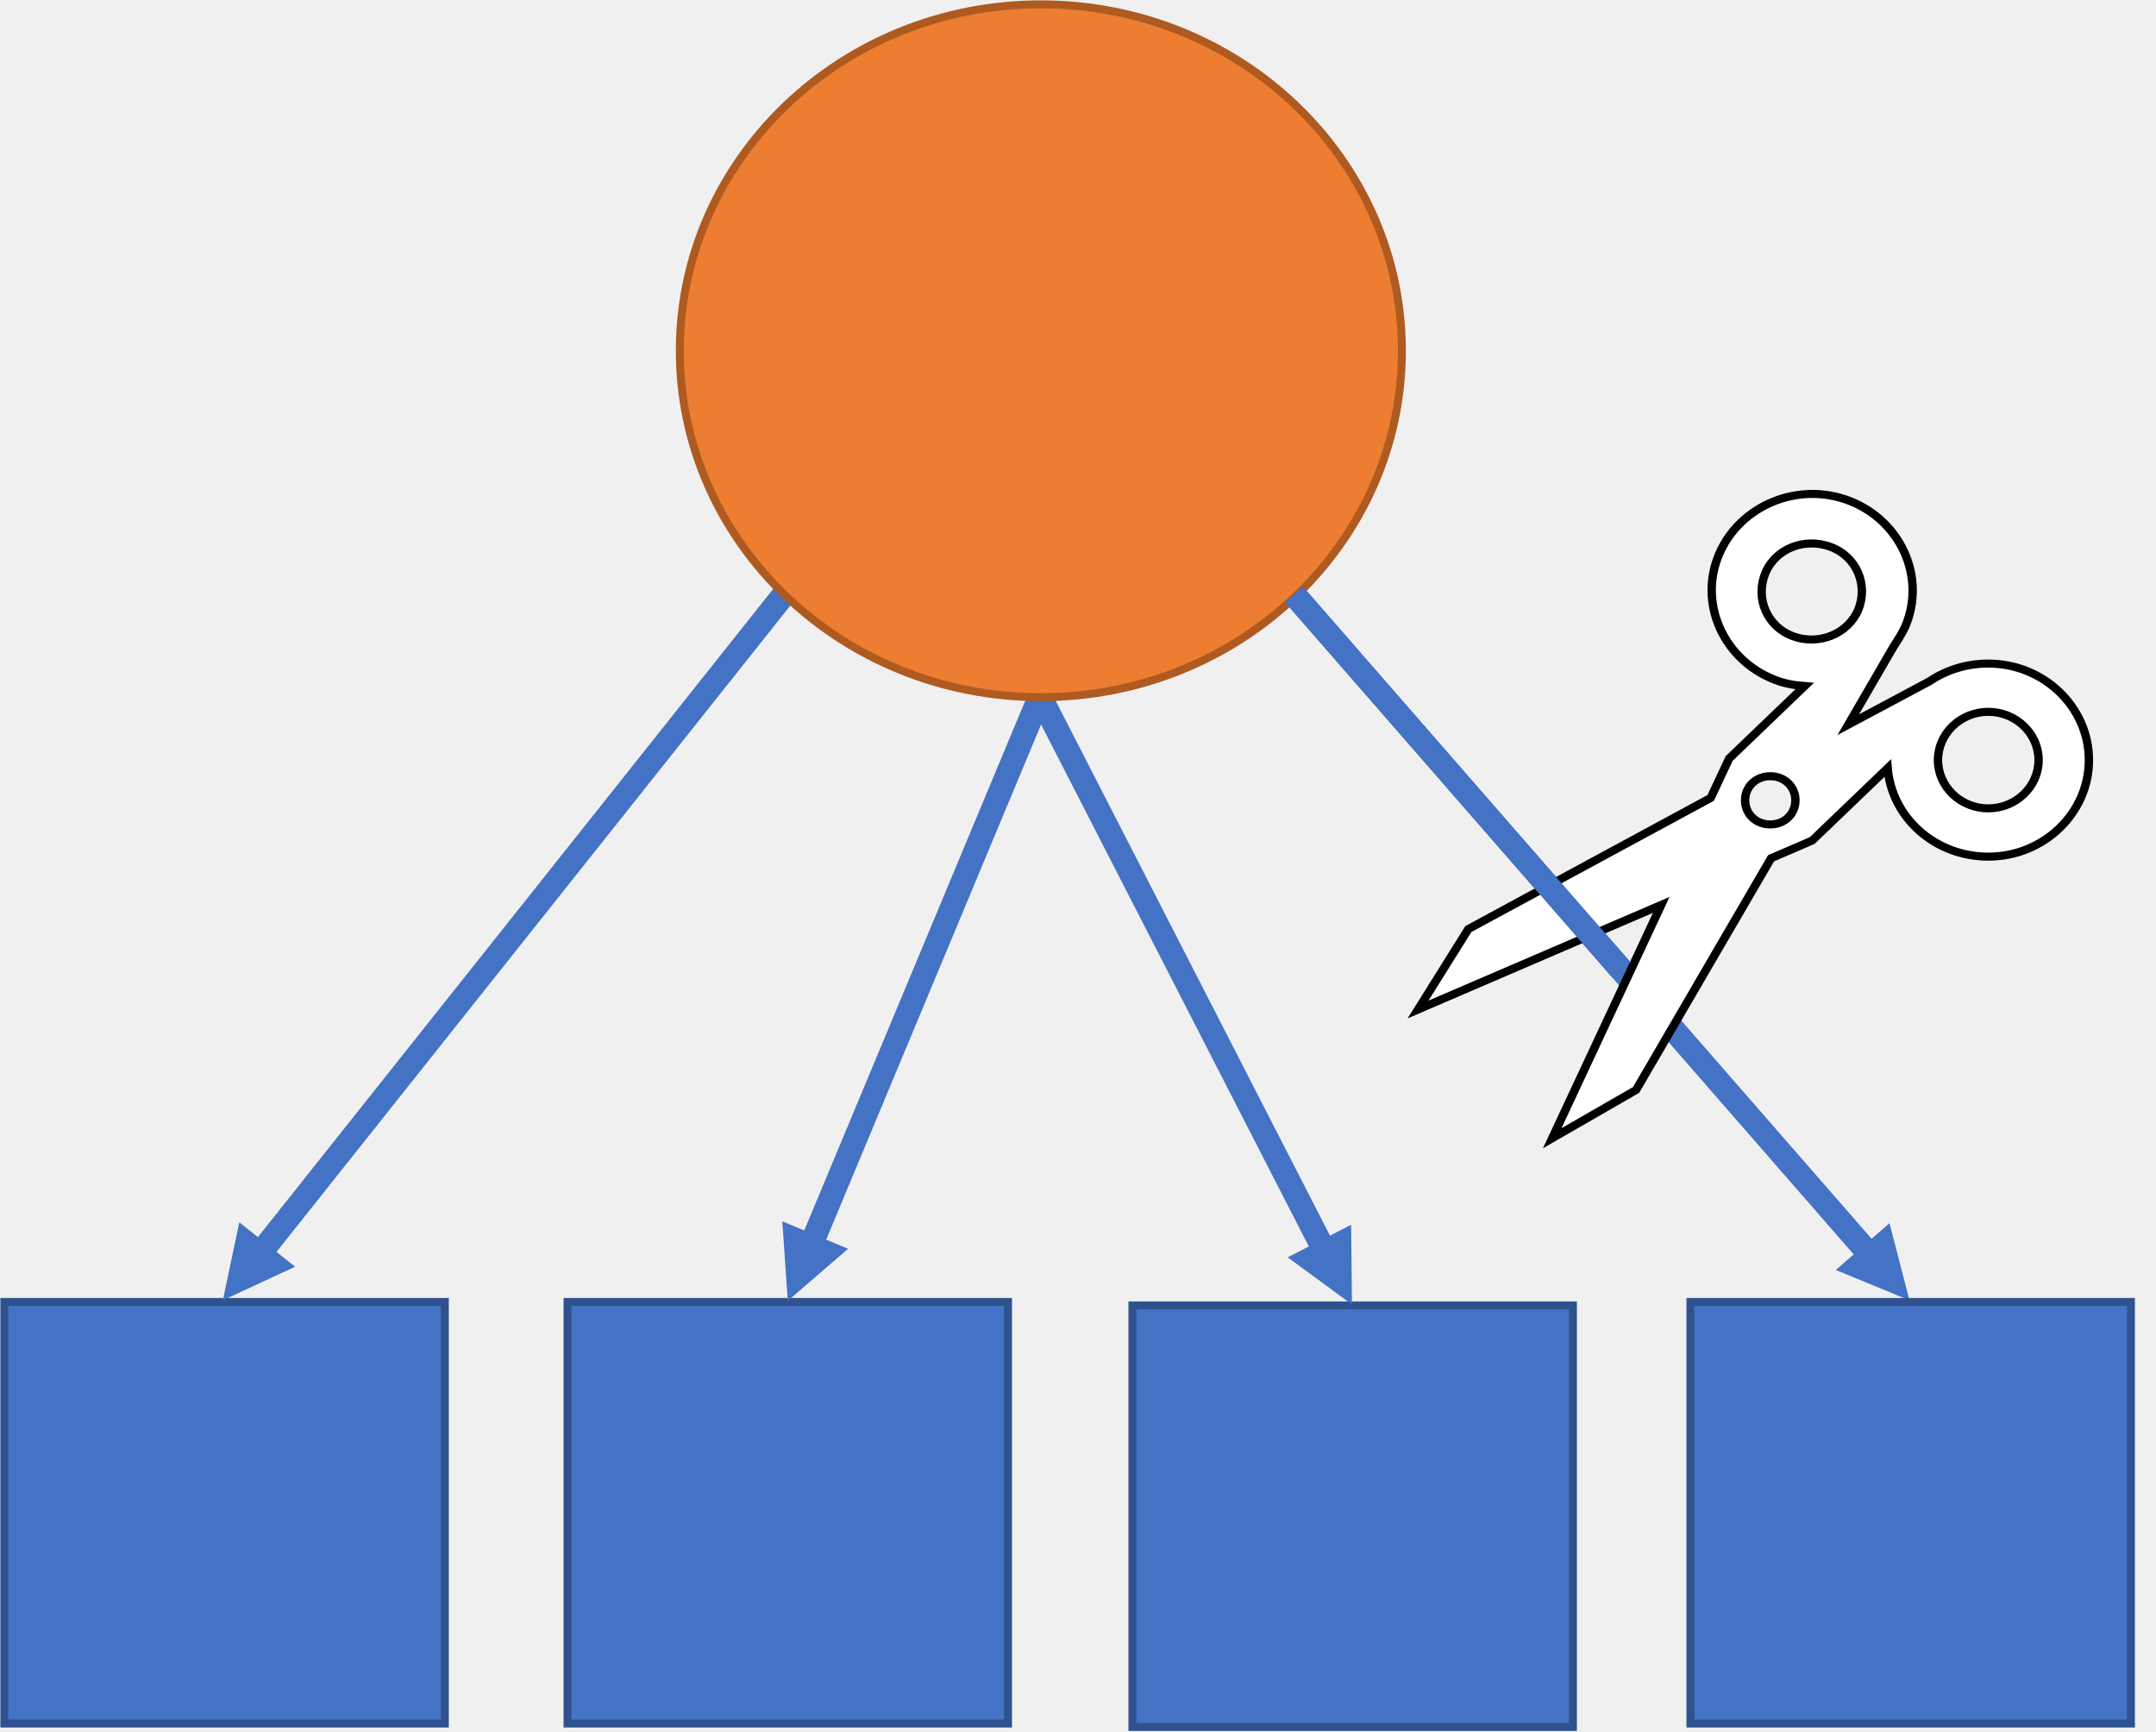
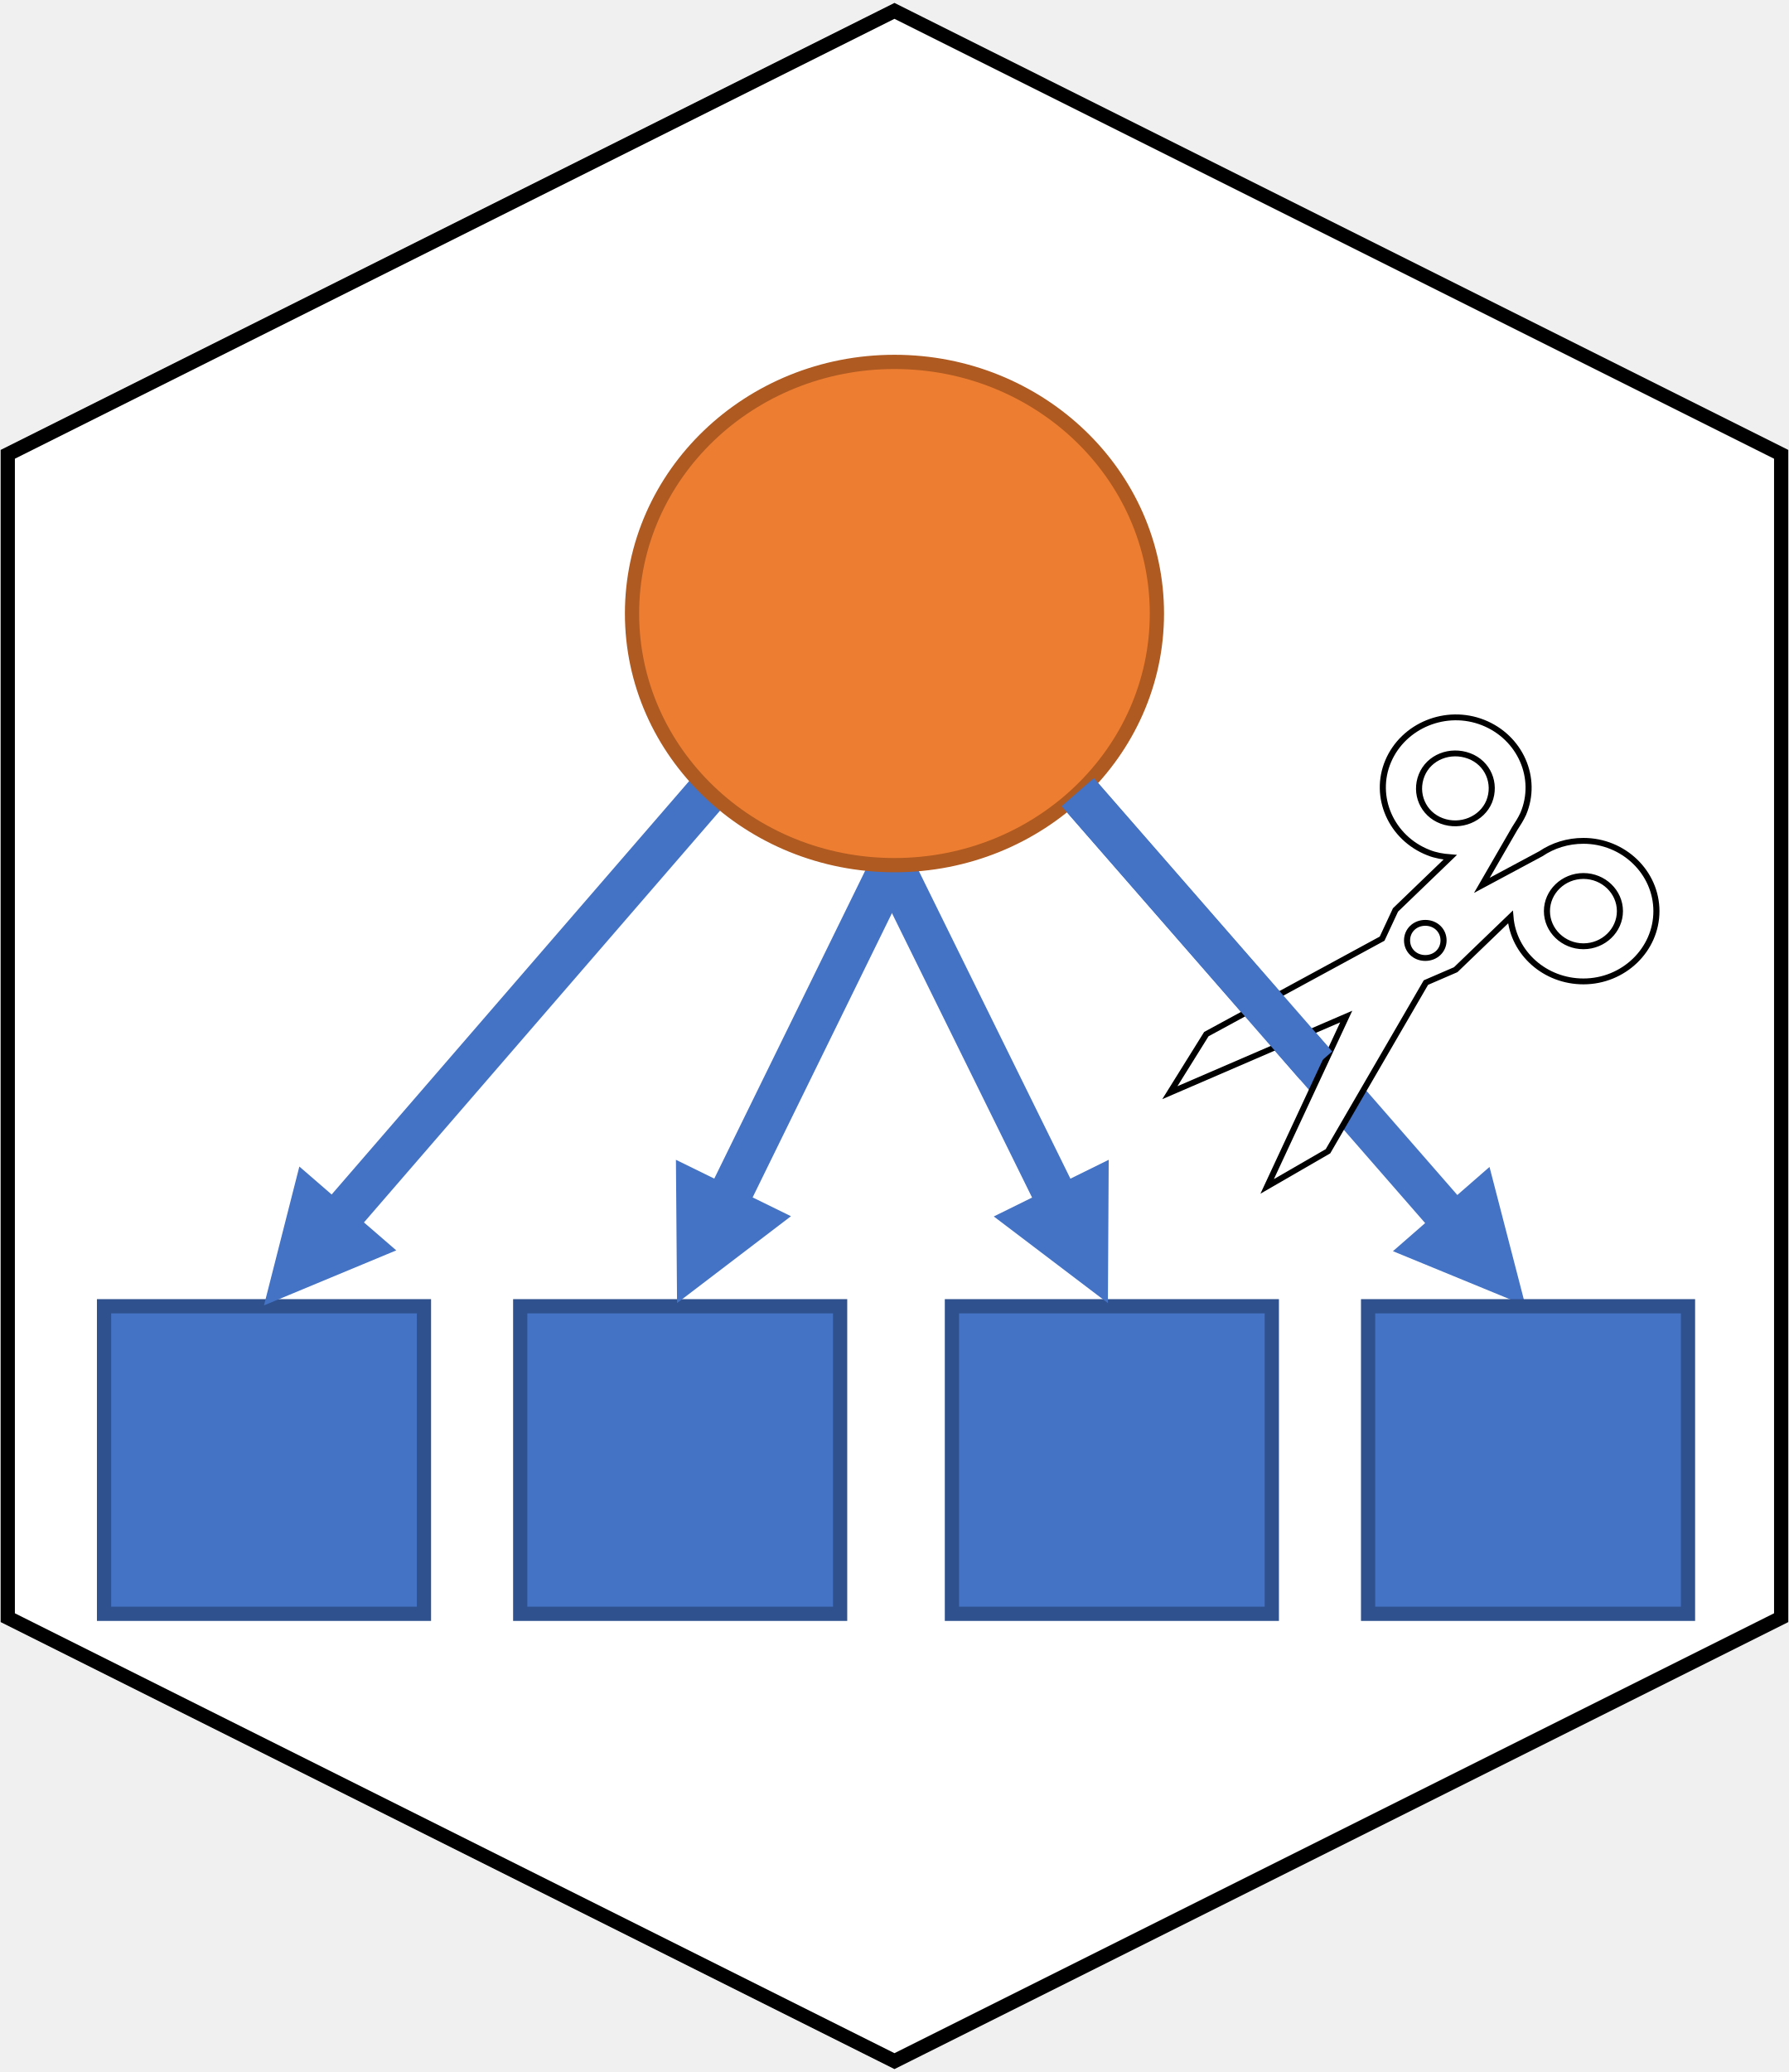
- <svg xmlns="http://www.w3.org/2000/svg" width="1248" height="1002" xml:space="preserve" overflow="hidden">
+ <svg xmlns="http://www.w3.org/2000/svg" width="576" height="667" xml:space="preserve" overflow="hidden">
  <defs>
    <clipPath id="clip0">
-       <rect x="1617" y="630" width="1248" height="1002" />
+       <rect x="1704" y="642" width="576" height="667" />
    </clipPath>
    <clipPath id="clip1">
-       <rect x="2399" y="878" width="467" height="448" />
+       <rect x="2064" y="858" width="189" height="182" />
    </clipPath>
    <clipPath id="clip2">
-       <rect x="2399" y="878" width="467" height="448" />
+       <rect x="2064" y="858" width="189" height="182" />
    </clipPath>
    <clipPath id="clip3">
-       <rect x="2399" y="878" width="467" height="448" />
+       <rect x="2064" y="858" width="189" height="182" />
    </clipPath>
  </defs>
-   <g clip-path="url(#clip0)" transform="translate(-1617 -630)">
-     <path d="M2371.18 969.481 2704.89 1352.12 2694.53 1361.16 2360.82 978.519ZM2710.74 1337.9 2722.3 1382.55 2679.65 1365.01Z" fill="#4472C4" />
-     <rect x="1619.5" y="1383.5" width="255" height="244" stroke="#2F528F" stroke-width="4.583" stroke-miterlimit="8" fill="#4472C4" />
-     <rect x="1945.5" y="1383.5" width="255" height="244" stroke="#2F528F" stroke-width="4.583" stroke-miterlimit="8" fill="#4472C4" />
-     <rect x="2272.5" y="1385.5" width="255" height="244" stroke="#2F528F" stroke-width="4.583" stroke-miterlimit="8" fill="#4472C4" />
-     <rect x="2595.5" y="1383.5" width="255" height="244" stroke="#2F528F" stroke-width="4.583" stroke-miterlimit="8" fill="#4472C4" />
-     <path d="M5.381-4.279 308.842 377.362 298.08 385.92-5.381 4.279ZM315.326 363.423 324.855 408.547 283.039 389.096Z" fill="#4472C4" transform="matrix(-1 0 0 1 2070.85 974)" />
-     <path d="M6.345-2.647 139.09 315.488 126.4 320.783-6.345 2.647ZM149.132 303.848 145.982 349.86 111.063 319.733Z" fill="#4472C4" transform="matrix(-1 0 0 1 2218.98 1033)" />
-     <path d="M2225.12 1029.86 2390 1351.25 2377.76 1357.52 2212.88 1036.14ZM2399.09 1338.85 2399.57 1384.97 2362.39 1357.68Z" fill="#4472C4" />
-     <path d="M2010.5 833C2010.5 722.267 2104.07 632.5 2219.5 632.5 2334.93 632.5 2428.5 722.267 2428.5 833 2428.5 943.733 2334.93 1033.5 2219.5 1033.5 2104.07 1033.5 2010.5 943.733 2010.5 833Z" stroke="#AE5A21" stroke-width="4.583" stroke-miterlimit="8" fill="#ED7D31" fill-rule="evenodd" />
+   <g clip-path="url(#clip0)" transform="translate(-1704 -642)">
+     <path d="M1992 645.5 2277.5 788.25 2277.5 1162.75 1992 1305.5 1706.5 1162.75 1706.5 788.25Z" stroke="#000000" stroke-width="4.583" stroke-miterlimit="8" fill="#FFFFFF" fill-rule="evenodd" />
+     <path d="M2056.18 892.481 2177.75 1031.87 2167.39 1040.91 2045.82 901.519ZM2183.59 1017.65 2195.16 1062.3 2152.5 1044.77Z" fill="#4472C4" />
+     <rect x="1737.5" y="1062.5" width="103" height="99" stroke="#2F528F" stroke-width="4.583" stroke-miterlimit="8" fill="#4472C4" />
+     <rect x="1871.5" y="1062.5" width="103" height="99" stroke="#2F528F" stroke-width="4.583" stroke-miterlimit="8" fill="#4472C4" />
+     <rect x="2010.5" y="1062.5" width="103" height="99" stroke="#2F528F" stroke-width="4.583" stroke-miterlimit="8" fill="#4472C4" />
+     <rect x="2144.5" y="1062.5" width="103" height="99" stroke="#2F528F" stroke-width="4.583" stroke-miterlimit="8" fill="#4472C4" />
+     <path d="M5.2-4.497 125.611 134.719 115.211 143.714-5.2 4.497ZM131.513 120.524 142.898 165.216 100.314 147.509Z" fill="#4472C4" transform="matrix(-1 0 0 1 1931.9 897)" />
+     <path d="M6.173-3.026 60.394 107.579 48.047 113.631-6.173 3.026ZM69.714 95.353 69.352 141.471 32.675 113.511Z" fill="#4472C4" transform="matrix(-1 0 0 1 1991.35 920)" />
+     <path d="M1997.17 916.961 2051.69 1027.6 2039.35 1033.68 1984.83 923.039ZM2060.98 1015.35 2060.72 1061.47 2023.98 1033.59Z" fill="#4472C4" />
+     <path d="M1907.5 839.5C1907.5 794.765 1945.33 758.5 1992 758.5 2038.67 758.5 2076.5 794.765 2076.5 839.5 2076.5 884.235 2038.67 920.5 1992 920.5 1945.33 920.5 1907.5 884.235 1907.5 839.5Z" stroke="#AE5A21" stroke-width="4.583" stroke-miterlimit="8" fill="#ED7D31" fill-rule="evenodd" />
    <g clip-path="url(#clip1)">
      <g clip-path="url(#clip2)">
        <g clip-path="url(#clip3)">
-           <path d="M353.875 218.844C338.509 218.844 325.937 206.272 325.937 190.906 325.937 175.541 338.509 162.969 353.875 162.969 369.241 162.969 381.812 175.541 381.812 190.906 381.812 206.272 369.241 218.844 353.875 218.844ZM245.384 119.2C230.95 113.612 224.431 97.316 230.019 82.881 235.606 68.447 251.903 61.928 266.337 67.516 280.772 73.103 287.291 89.4 281.703 103.834 276.116 117.803 259.819 124.787 245.384 119.2ZM232.812 228.156C224.897 228.156 218.844 222.103 218.844 214.187 218.844 206.272 224.897 200.219 232.812 200.219 240.728 200.219 246.781 206.272 246.781 214.187 246.781 222.103 240.728 228.156 232.812 228.156ZM353.875 135.031C341.769 135.031 330.594 138.756 321.281 145.275L276.116 170.419 301.259 125.253C303.587 121.528 305.916 117.803 307.778 113.612 319.419 85.209 305.45 52.616 277.047 40.975 248.644 29.334 216.05 43.303 204.409 71.706 192.769 100.109 206.737 132.703 235.141 144.344 240.728 146.672 246.316 147.603 251.903 148.069L209.997 189.975 199.753 212.791 65.188 288.687 37.25 335.25 172.281 274.719 111.75 409.75 158.312 381.812 233.278 247.712 256.094 237.469 298 195.562C300.328 224.431 324.54 246.781 353.875 246.781 384.606 246.781 409.75 221.637 409.75 190.906 409.75 160.175 384.606 135.031 353.875 135.031Z" stroke="#000000" stroke-width="4.656" fill="#FFFFFF" transform="matrix(1.04251 0 0 1 2399 879)" />
+           <path d="M143.292 88.615C137.07 88.615 131.979 83.524 131.979 77.302 131.979 71.08 137.07 65.99 143.292 65.99 149.514 65.99 154.604 71.08 154.604 77.302 154.604 83.524 149.514 88.615 143.292 88.615ZM99.362 48.267C93.517 46.004 90.877 39.405 93.14 33.56 95.402 27.716 102.001 25.076 107.846 27.339 113.691 29.601 116.33 36.2 114.068 42.045 111.805 47.701 105.206 50.529 99.362 48.267ZM94.271 92.385C91.066 92.385 88.615 89.934 88.615 86.729 88.615 83.524 91.066 81.073 94.271 81.073 97.476 81.073 99.927 83.524 99.927 86.729 99.927 89.934 97.476 92.385 94.271 92.385ZM143.292 54.677C138.39 54.677 133.865 56.185 130.094 58.825L111.805 69.006 121.987 50.718C122.929 49.209 123.872 47.701 124.626 46.004 129.34 34.503 123.683 21.305 112.182 16.592 100.681 11.878 87.483 17.534 82.77 29.035 78.056 40.536 83.713 53.734 95.214 58.448 97.476 59.391 99.739 59.768 102.001 59.956L85.032 76.925 80.885 86.164 26.396 116.896 15.083 135.75 69.76 111.24 45.25 165.917 64.104 154.604 94.46 100.304 103.698 96.156 120.667 79.188C121.609 90.877 131.414 99.927 143.292 99.927 155.736 99.927 165.917 89.746 165.917 77.302 165.917 64.858 155.736 54.677 143.292 54.677Z" stroke="#000000" stroke-width="1.885" fill="#FFFFFF" transform="matrix(1.03867 0 0 1 2065 858)" />
        </g>
      </g>
    </g>
-     <path d="M2366 974 2555.7 1191.52" stroke="#4472C4" stroke-width="13.75" stroke-miterlimit="8" fill="none" fill-rule="evenodd" />
+     <path d="M2051 897 2127.75 985.007" stroke="#4472C4" stroke-width="13.75" stroke-miterlimit="8" fill="none" fill-rule="evenodd" />
  </g>
</svg>
